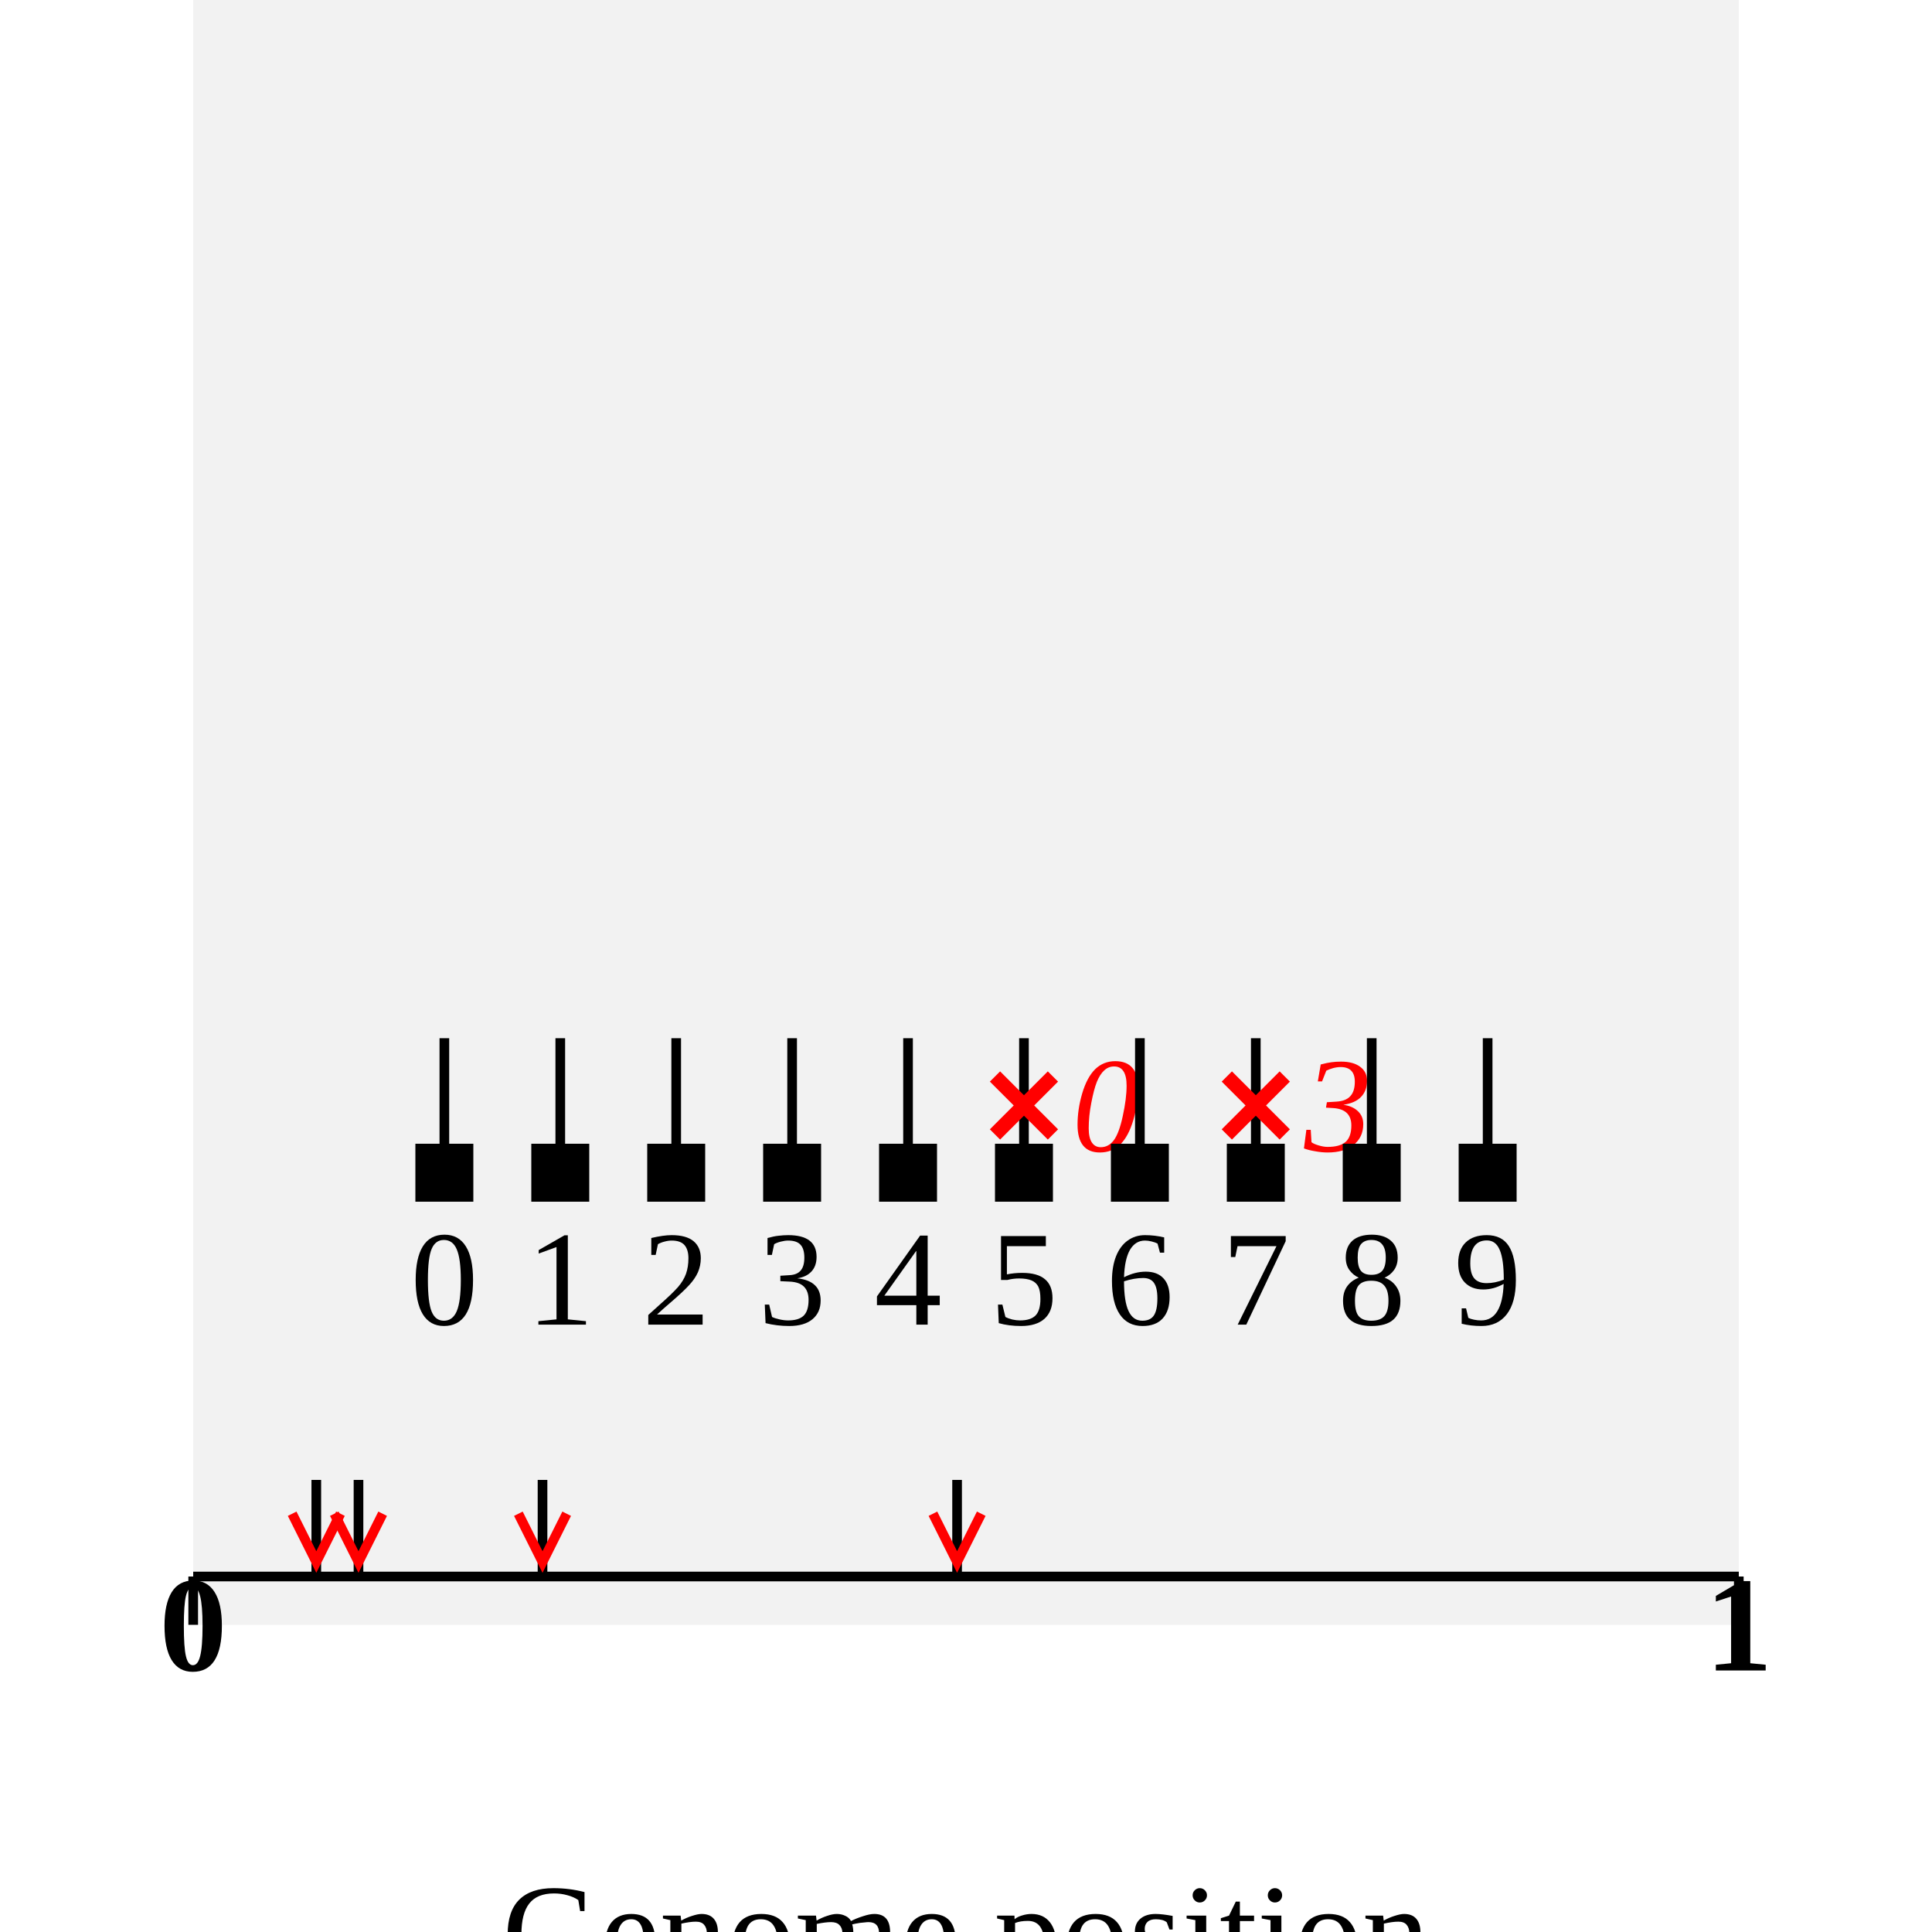
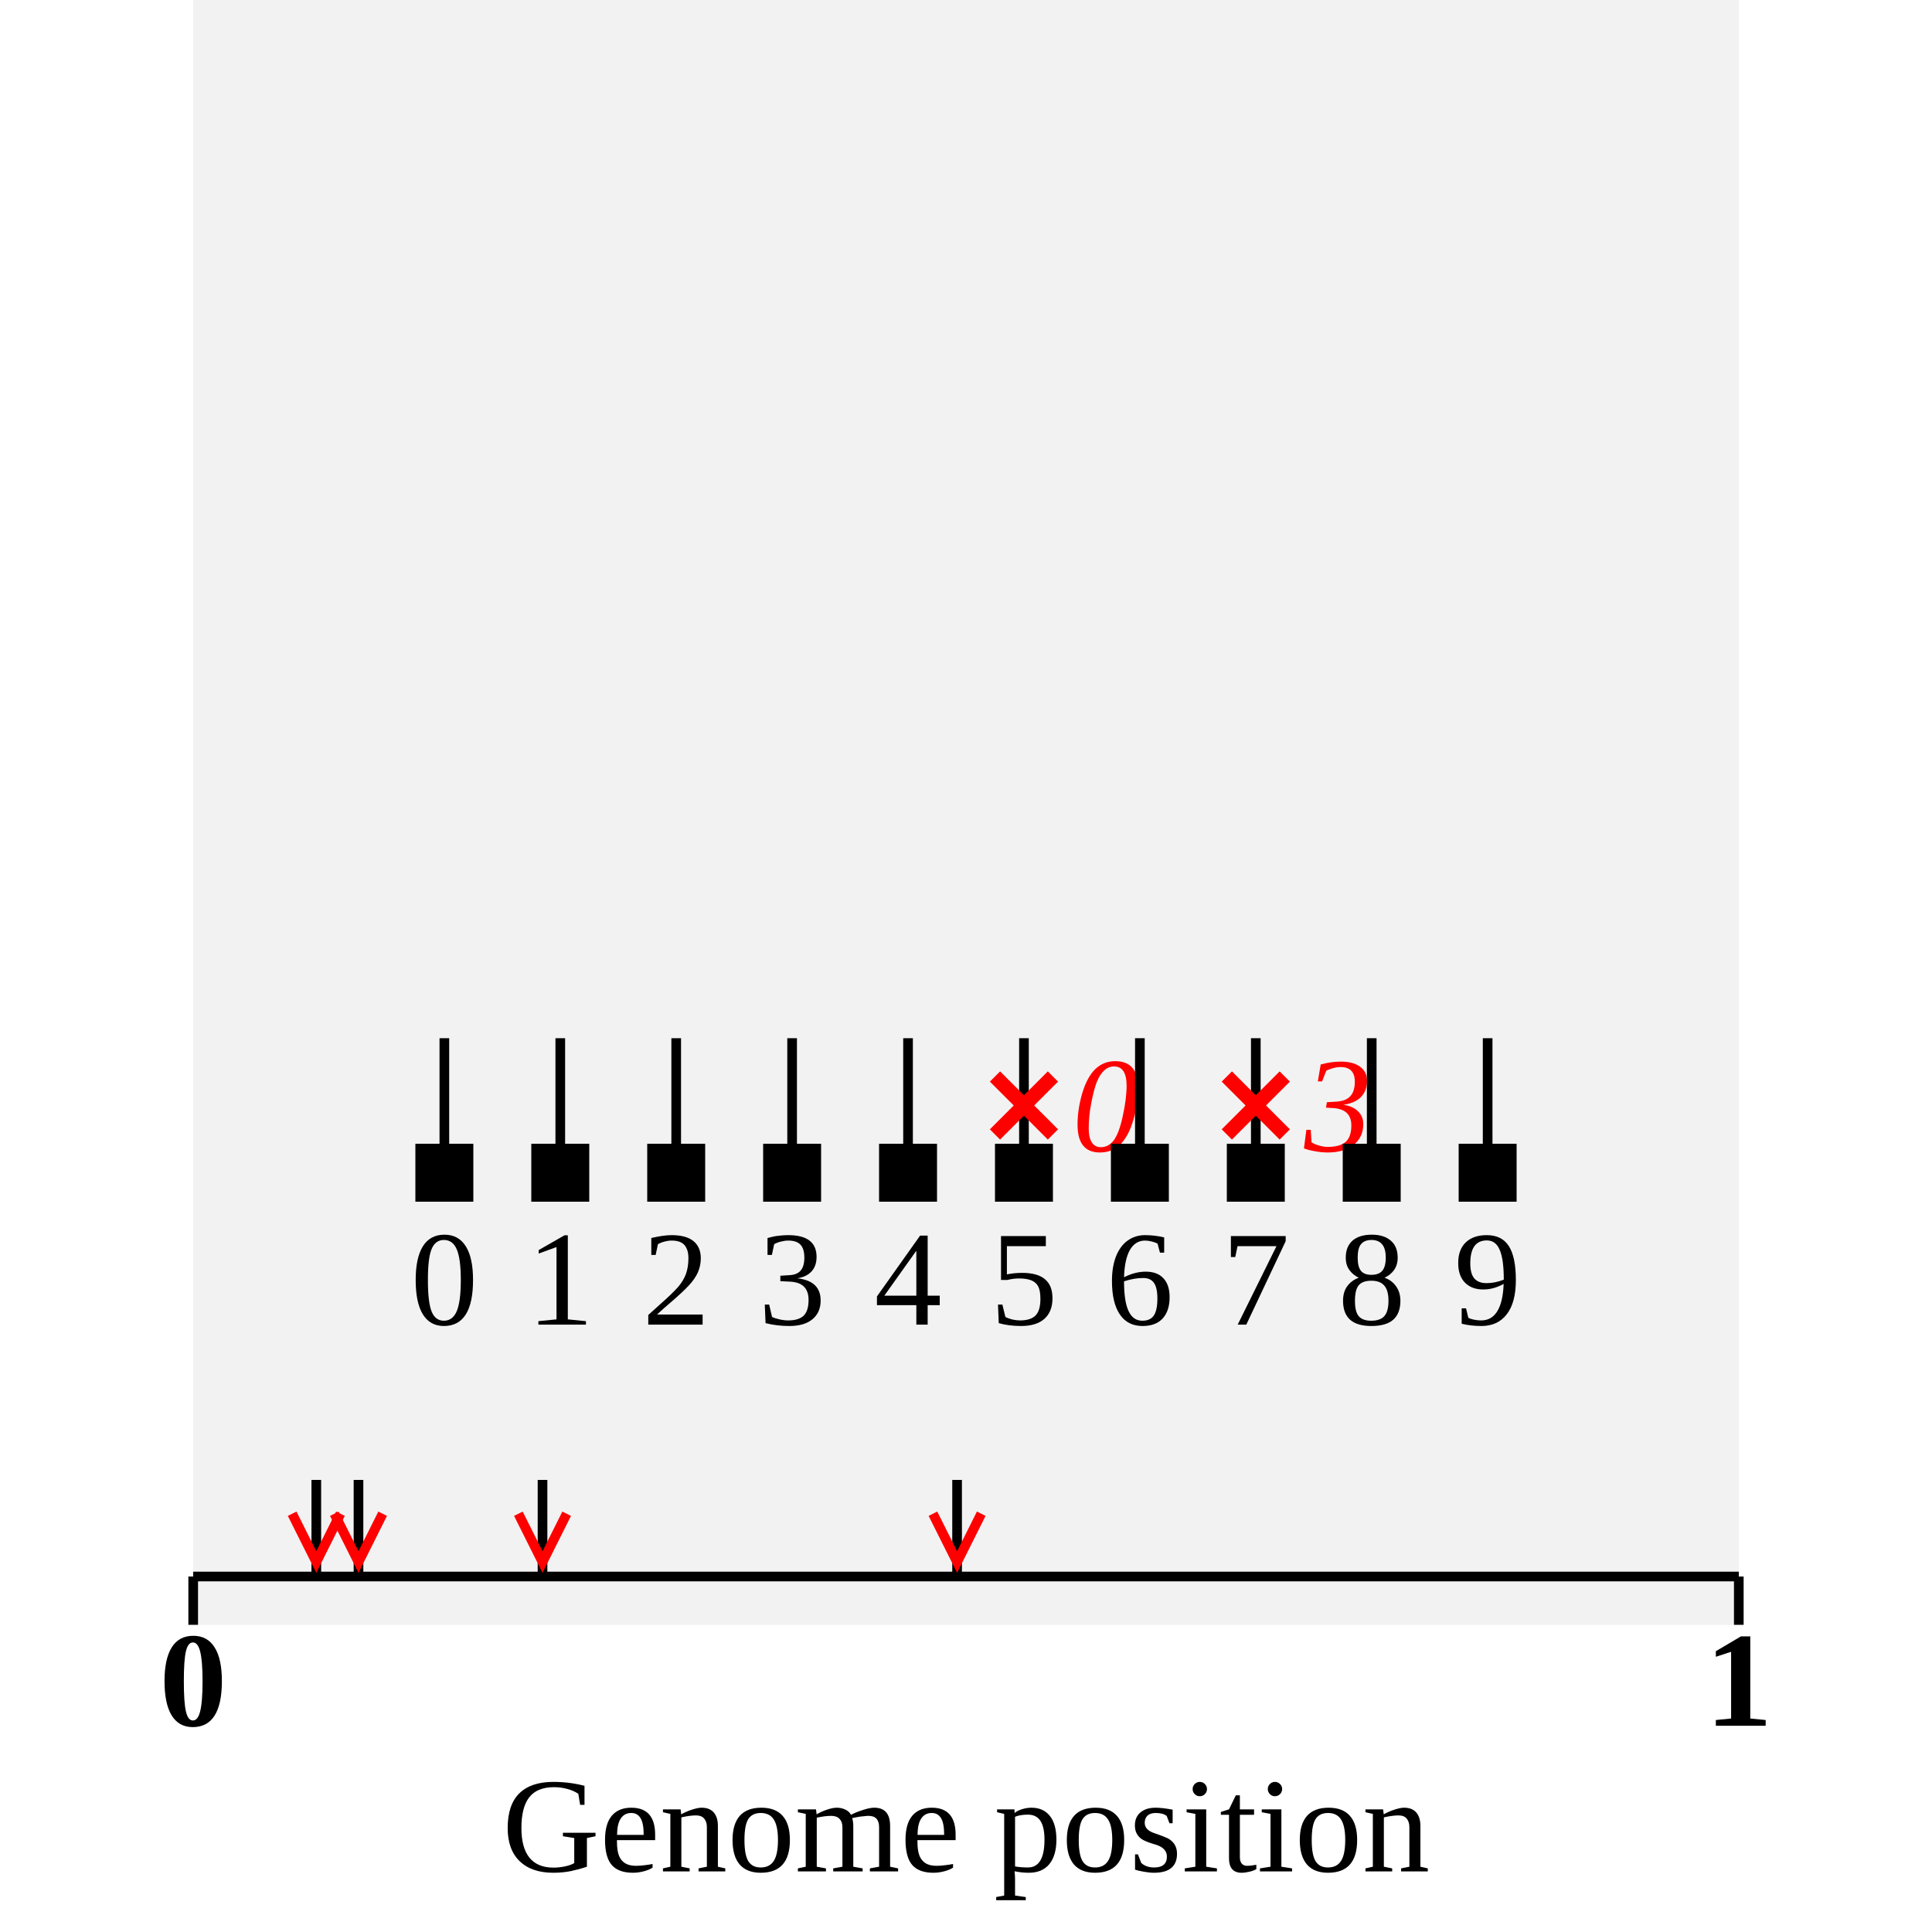
<svg xmlns="http://www.w3.org/2000/svg" baseProfile="full" height="200" version="1.1" width="200">
  <defs>
-     <style type="text/css">.background path {fill: #808080; fill-opacity:0}.background path:nth-child(odd) {fill-opacity:.1}.axes {font-size: 14px}.x-axis .tick .lab {font-weight: bold}.axes, .tree {font-size: 14px; text-anchor:middle}.y-axis line.grid {stroke: #FAFAFA}.y-axis &gt; .lab text {transform: translateX(0.8em) rotate(-90deg)}.x-axis .tick g {transform: translateY(0.9em)}.x-axis &gt; .lab text {transform: translateY(-0.8em)}.axes line, .edge {stroke:black; fill:none}.node &gt; .sym {fill: black; stroke: none}.site &gt; .sym {stroke: black}.mut text {fill: red; font-style: italic}.mut.extra text {fill: hotpink}.mut line {fill: none; stroke: none}.mut .sym {fill: none; stroke: red}.mut.extra .sym {stroke: hotpink}.node .mut .sym {stroke-width: 1.5px}.tree text, .tree-sequence text {dominant-baseline: central}.plotbox .lab.lft {text-anchor: end}.plotbox .lab.rgt {text-anchor: start}</style>
+     <style type="text/css">.background path {fill: #808080; fill-opacity: 0}.background path:nth-child(odd) {fill-opacity: .1}.axes {font-size: 14px}.x-axis .tick .lab {font-weight: bold; dominant-baseline: hanging}.axes, .tree {font-size: 14px; text-anchor: middle}.axes line, .edge {stroke: black; fill: none}.y-axis .grid {stroke: #FAFAFA}.node &gt; .sym {fill: black; stroke: none}.site &gt; .sym {stroke: black}.mut text {fill: red; font-style: italic}.mut.extra text {fill: hotpink}.mut line {fill: none; stroke: none}.mut .sym {fill: none; stroke: red}.mut.extra .sym {stroke: hotpink}.node .mut .sym {stroke-width: 1.5px}.tree text, .tree-sequence text {dominant-baseline: central}.plotbox .lab.lft {text-anchor: end}.plotbox .lab.rgt {text-anchor: start}</style>
  </defs>
  <g class="tree-sequence">
    <g class="background">
      <path d="M20,0 l160,0 l0,138.2 l0,25 l0,5 l-160,0 l0,-5 l0,-25 l0,-138.2z" />
    </g>
    <g class="axes">
      <g class="x-axis">
-         <g class="lab" transform="translate(100,200)">
-           <text text-anchor="middle">Genome position</text>
+         <g transform="translate(100,200)">
+           <text class="lab" text-anchor="middle" transform="translate(0 -11)">Genome position</text>
        </g>
        <line x1="20" x2="180" y1="163.2" y2="163.2" />
-         <g class="tick" transform="translate(20 163.2)">
-           <line x1="0" x2="0" y1="0" y2="5" />
-           <g class="lab" transform="translate(0,5)">
-             <text>0</text>
+         <g class="ticks">
+           <g class="tick" transform="translate(20 163.2)">
+             <line x1="0" x2="0" y1="0" y2="5" />
+             <g transform="translate(0,6)">
+               <text class="lab">0</text>
+             </g>
          </g>
-         </g>
-         <g class="tick" transform="translate(180 163.2)">
-           <line x1="0" x2="0" y1="0" y2="5" />
-           <g class="lab" transform="translate(0,5)">
-             <text>1</text>
+           <g class="tick" transform="translate(180 163.2)">
+             <line x1="0" x2="0" y1="0" y2="5" />
+             <g transform="translate(0,6)">
+               <text class="lab">1</text>
+             </g>
          </g>
        </g>
        <g class="site s0" transform="translate(32.7433 163.2)">
          <line class="sym" x1="0" x2="0" y1="0" y2="-10" />
          <g class="mut m0">
            <polyline class="sym" points="2.5,-6.5 0,-1.5 -2.5,-6.5" />
          </g>
        </g>
        <g class="site s1" transform="translate(37.1113 163.2)">
          <line class="sym" x1="0" x2="0" y1="0" y2="-10" />
          <g class="mut m1">
            <polyline class="sym" points="2.5,-6.5 0,-1.5 -2.5,-6.5" />
          </g>
        </g>
        <g class="site s2" transform="translate(56.1619 163.2)">
          <line class="sym" x1="0" x2="0" y1="0" y2="-10" />
          <g class="mut m2">
            <polyline class="sym" points="2.5,-6.5 0,-1.5 -2.5,-6.5" />
          </g>
        </g>
        <g class="site s3" transform="translate(99.0779 163.2)">
          <line class="sym" x1="0" x2="0" y1="0" y2="-10" />
          <g class="mut m3">
            <polyline class="sym" points="2.5,-6.5 0,-1.5 -2.5,-6.5" />
          </g>
        </g>
      </g>
    </g>
    <g class="plotbox trees">
      <g class="tree t0" transform="translate(20 0)">
        <g class="plotbox">
          <g class="leaf node n0 p0 root sample" transform="translate(26 121.4)">
            <path class="edge" d="M 0 0 V -13.925 H 0" />
            <rect class="sym" height="6" width="6" x="-3" y="-3" />
            <text class="lab" transform="translate(0 11)">0</text>
          </g>
          <g class="leaf node n1 p0 root sample" transform="translate(38 121.4)">
            <path class="edge" d="M 0 0 V -13.925 H 0" />
            <rect class="sym" height="6" width="6" x="-3" y="-3" />
            <text class="lab" transform="translate(0 11)">1</text>
          </g>
          <g class="leaf node n2 p0 root sample" transform="translate(50 121.4)">
            <path class="edge" d="M 0 0 V -13.925 H 0" />
            <rect class="sym" height="6" width="6" x="-3" y="-3" />
            <text class="lab" transform="translate(0 11)">2</text>
          </g>
          <g class="leaf node n3 p0 root sample" transform="translate(62 121.4)">
            <path class="edge" d="M 0 0 V -13.925 H 0" />
            <rect class="sym" height="6" width="6" x="-3" y="-3" />
            <text class="lab" transform="translate(0 11)">3</text>
          </g>
          <g class="leaf node n4 p0 root sample" transform="translate(74 121.4)">
            <path class="edge" d="M 0 0 V -13.925 H 0" />
            <rect class="sym" height="6" width="6" x="-3" y="-3" />
            <text class="lab" transform="translate(0 11)">4</text>
          </g>
          <g class="leaf m0 node n5 p0 root s0 sample" transform="translate(86 121.4)">
            <path class="edge" d="M 0 0 V -13.925 H 0" />
            <g class="mut m0 s0 unknown_time" transform="translate(0 -6.9625)">
              <line x1="0" x2="0" y1="0" y2="6.963" />
              <path class="sym" d="M -3,-3 l 6,6 M -3,3 l 6,-6" />
              <text class="lab rgt" transform="translate(5 0)">0</text>
            </g>
            <rect class="sym" height="6" width="6" x="-3" y="-3" />
            <text class="lab" transform="translate(0 11)">5</text>
          </g>
          <g class="leaf node n6 p0 root sample" transform="translate(98 121.4)">
            <path class="edge" d="M 0 0 V -13.925 H 0" />
            <rect class="sym" height="6" width="6" x="-3" y="-3" />
            <text class="lab" transform="translate(0 11)">6</text>
          </g>
          <g class="leaf m3 node n7 p0 root s3 sample" transform="translate(110 121.4)">
            <path class="edge" d="M 0 0 V -13.925 H 0" />
            <g class="mut m3 s3 unknown_time" transform="translate(0 -6.9625)">
              <line x1="0" x2="0" y1="0" y2="6.963" />
              <path class="sym" d="M -3,-3 l 6,6 M -3,3 l 6,-6" />
              <text class="lab rgt" transform="translate(5 0)">3</text>
            </g>
            <rect class="sym" height="6" width="6" x="-3" y="-3" />
            <text class="lab" transform="translate(0 11)">7</text>
          </g>
          <g class="leaf node n8 p0 root sample" transform="translate(122 121.4)">
            <path class="edge" d="M 0 0 V -13.925 H 0" />
            <rect class="sym" height="6" width="6" x="-3" y="-3" />
            <text class="lab" transform="translate(0 11)">8</text>
          </g>
          <g class="leaf node n9 p0 root sample" transform="translate(134 121.4)">
            <path class="edge" d="M 0 0 V -13.925 H 0" />
            <rect class="sym" height="6" width="6" x="-3" y="-3" />
            <text class="lab" transform="translate(0 11)">9</text>
          </g>
        </g>
      </g>
    </g>
  </g>
</svg>
